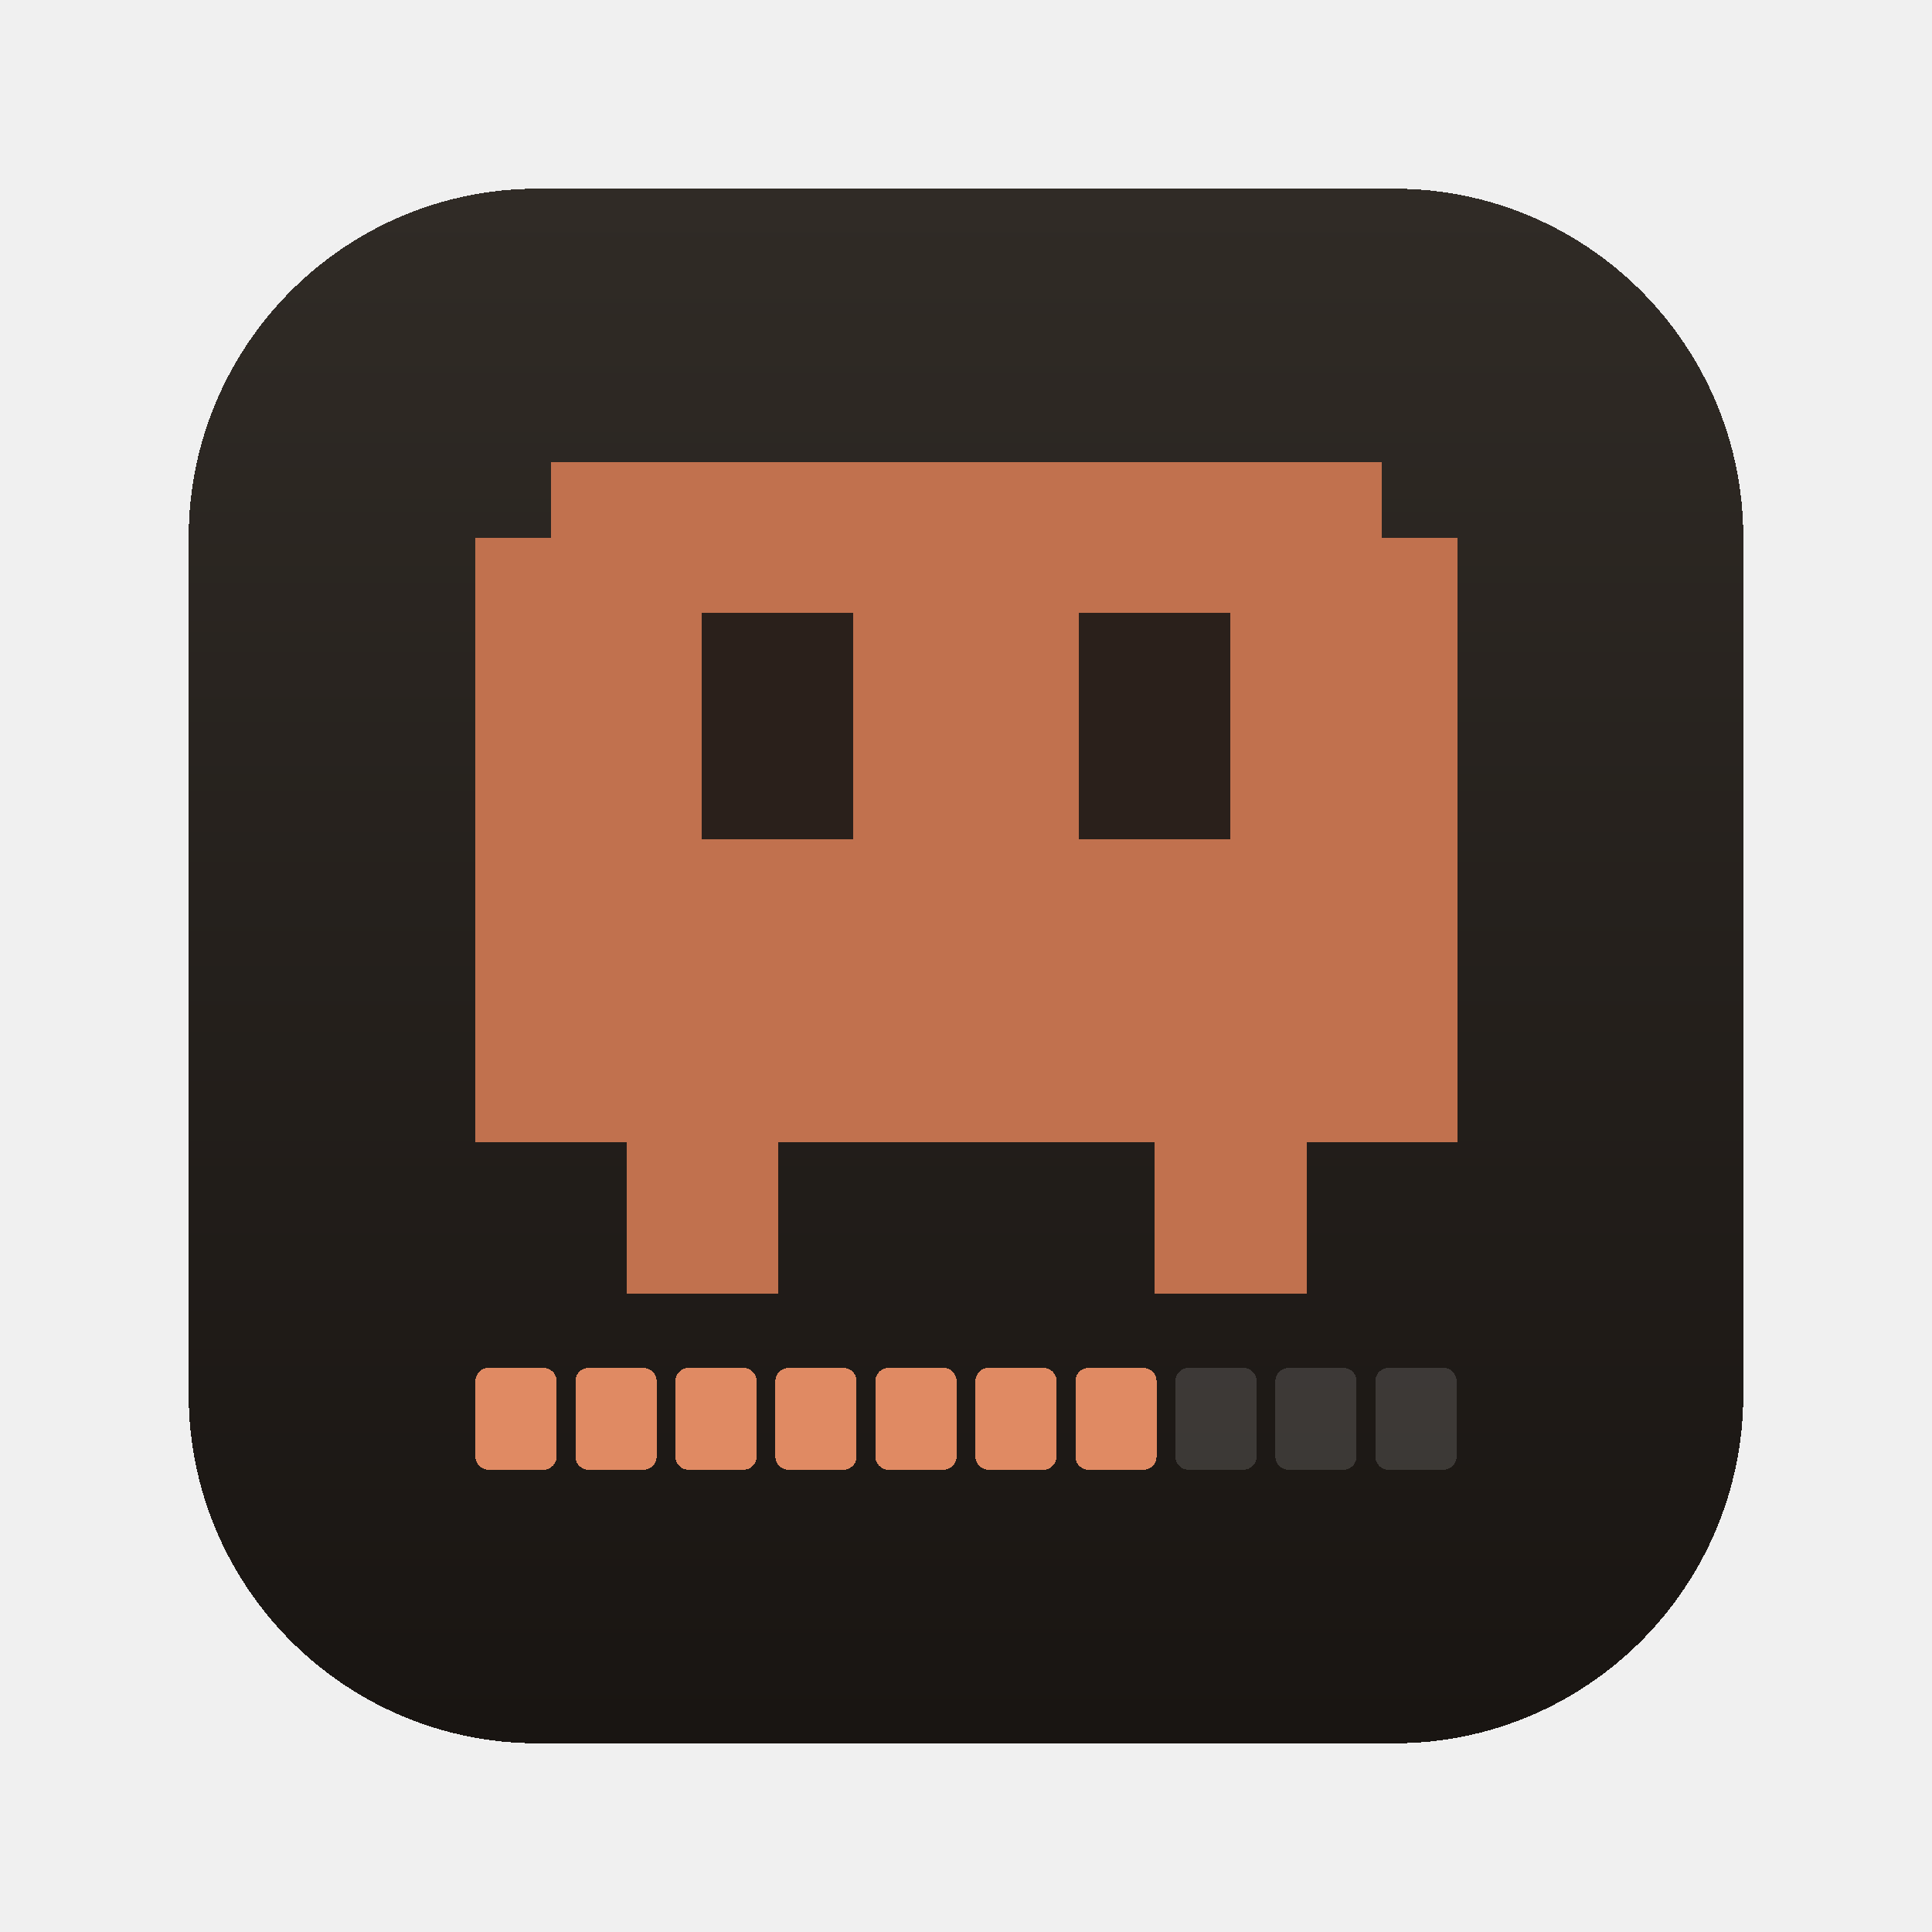
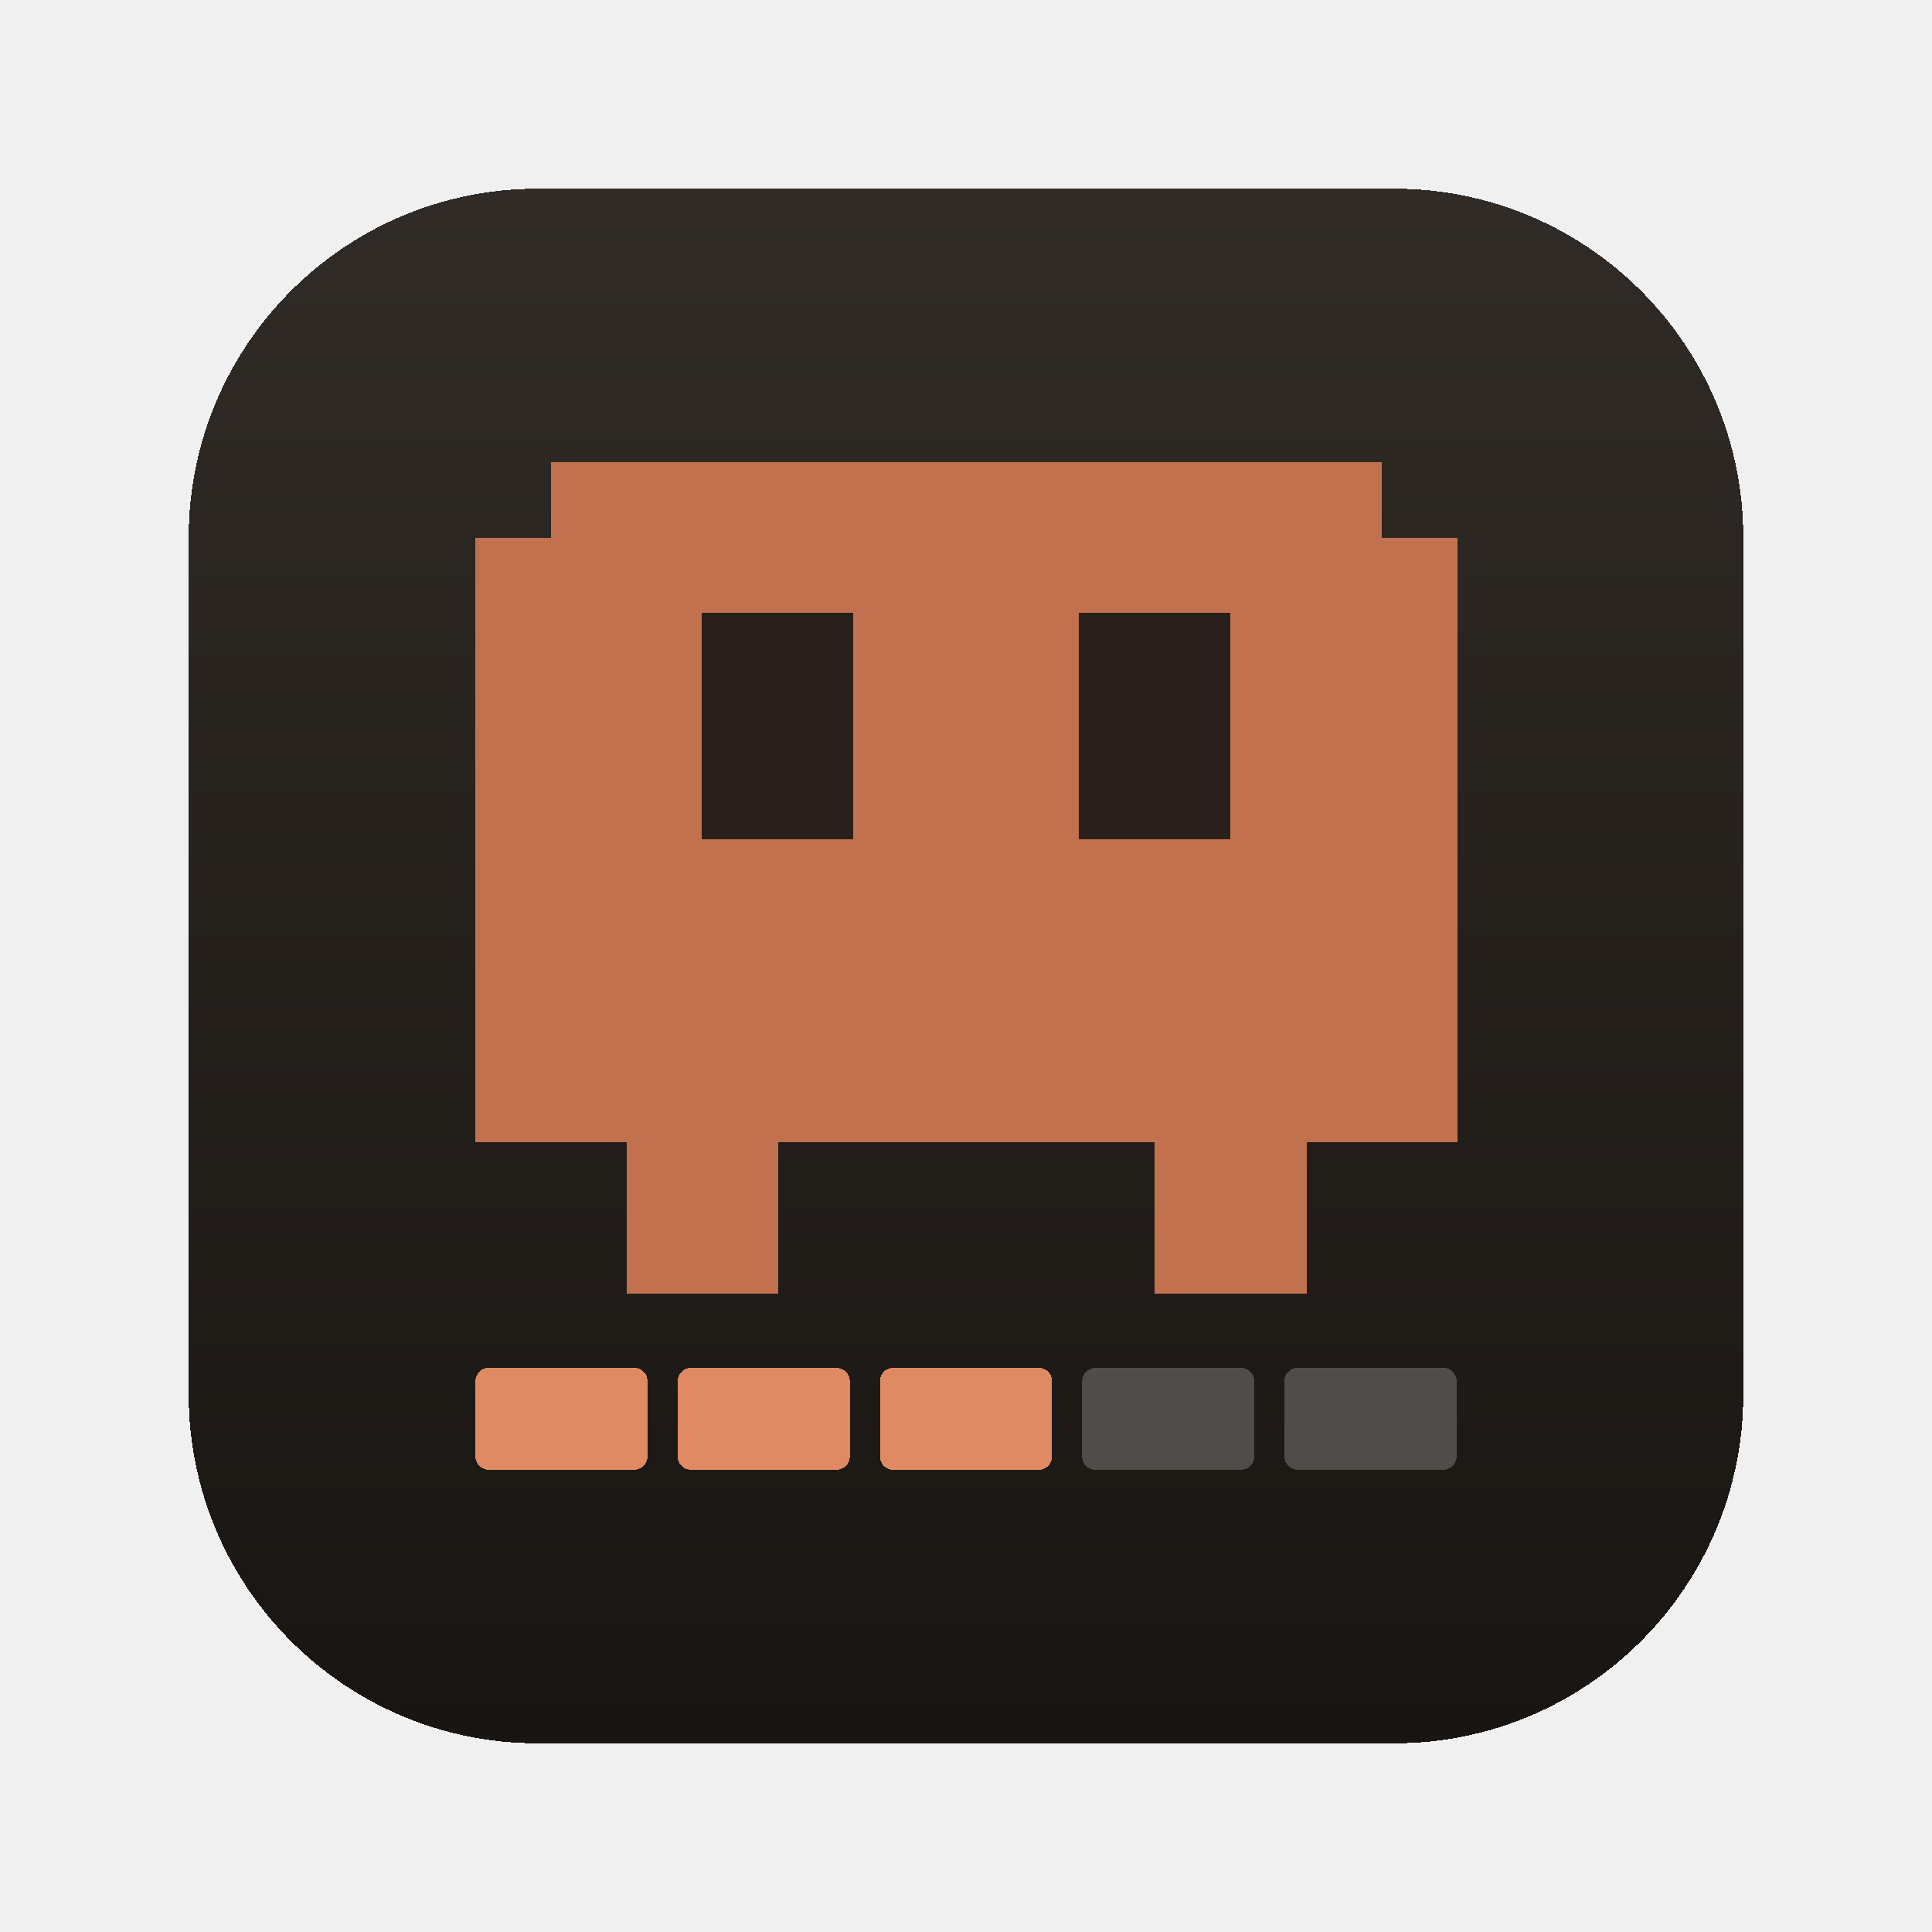
<svg xmlns="http://www.w3.org/2000/svg" width="1024" height="1024" viewBox="0 0 1024 1024" shape-rendering="crispEdges">
  <defs>
    <linearGradient id="bg" x1="0" y1="0" x2="0" y2="1">
      <stop offset="0" stop-color="#302B26" />
      <stop offset="1" stop-color="#191512" />
    </linearGradient>
  </defs>
  <rect x="100" y="100" width="824" height="824" rx="185" fill="url(#bg)" />
  <rect x="292.00" y="245.00" width="40.50" height="40.50" fill="#C1714E" />
  <rect x="332.00" y="245.00" width="40.50" height="40.50" fill="#C1714E" />
  <rect x="372.00" y="245.00" width="40.50" height="40.50" fill="#C1714E" />
  <rect x="412.00" y="245.00" width="40.50" height="40.50" fill="#C1714E" />
  <rect x="452.00" y="245.00" width="40.50" height="40.50" fill="#C1714E" />
  <rect x="492.00" y="245.00" width="40.50" height="40.50" fill="#C1714E" />
  <rect x="532.00" y="245.00" width="40.50" height="40.50" fill="#C1714E" />
  <rect x="572.00" y="245.00" width="40.50" height="40.50" fill="#C1714E" />
  <rect x="612.00" y="245.00" width="40.50" height="40.50" fill="#C1714E" />
  <rect x="652.00" y="245.00" width="40.50" height="40.50" fill="#C1714E" />
  <rect x="692.00" y="245.00" width="40.50" height="40.50" fill="#C1714E" />
  <rect x="252.00" y="285.00" width="40.50" height="40.50" fill="#C1714E" />
  <rect x="292.00" y="285.00" width="40.50" height="40.50" fill="#C1714E" />
  <rect x="332.00" y="285.00" width="40.50" height="40.50" fill="#C1714E" />
  <rect x="372.00" y="285.00" width="40.50" height="40.50" fill="#C1714E" />
  <rect x="412.00" y="285.00" width="40.50" height="40.50" fill="#C1714E" />
  <rect x="452.00" y="285.00" width="40.50" height="40.50" fill="#C1714E" />
  <rect x="492.00" y="285.00" width="40.50" height="40.50" fill="#C1714E" />
  <rect x="532.00" y="285.00" width="40.50" height="40.50" fill="#C1714E" />
  <rect x="572.00" y="285.00" width="40.50" height="40.50" fill="#C1714E" />
  <rect x="612.00" y="285.00" width="40.50" height="40.50" fill="#C1714E" />
  <rect x="652.00" y="285.00" width="40.50" height="40.50" fill="#C1714E" />
  <rect x="692.00" y="285.00" width="40.50" height="40.50" fill="#C1714E" />
  <rect x="732.00" y="285.00" width="40.50" height="40.50" fill="#C1714E" />
  <rect x="252.00" y="325.00" width="40.50" height="40.50" fill="#C1714E" />
  <rect x="292.00" y="325.00" width="40.50" height="40.50" fill="#C1714E" />
  <rect x="332.00" y="325.00" width="40.50" height="40.50" fill="#C1714E" />
  <rect x="372.00" y="325.00" width="40.50" height="40.50" fill="#2A201B" />
  <rect x="412.00" y="325.00" width="40.50" height="40.50" fill="#2A201B" />
  <rect x="452.00" y="325.00" width="40.50" height="40.50" fill="#C1714E" />
  <rect x="492.00" y="325.00" width="40.50" height="40.50" fill="#C1714E" />
  <rect x="532.00" y="325.00" width="40.50" height="40.50" fill="#C1714E" />
  <rect x="572.00" y="325.00" width="40.50" height="40.50" fill="#2A201B" />
  <rect x="612.00" y="325.00" width="40.50" height="40.50" fill="#2A201B" />
  <rect x="652.00" y="325.00" width="40.50" height="40.50" fill="#C1714E" />
  <rect x="692.00" y="325.00" width="40.50" height="40.50" fill="#C1714E" />
  <rect x="732.00" y="325.00" width="40.50" height="40.50" fill="#C1714E" />
  <rect x="252.00" y="365.00" width="40.50" height="40.50" fill="#C1714E" />
  <rect x="292.00" y="365.00" width="40.50" height="40.50" fill="#C1714E" />
  <rect x="332.00" y="365.00" width="40.50" height="40.50" fill="#C1714E" />
  <rect x="372.00" y="365.00" width="40.50" height="40.50" fill="#2A201B" />
  <rect x="412.00" y="365.00" width="40.50" height="40.50" fill="#2A201B" />
  <rect x="452.00" y="365.00" width="40.50" height="40.50" fill="#C1714E" />
  <rect x="492.00" y="365.00" width="40.50" height="40.50" fill="#C1714E" />
  <rect x="532.00" y="365.00" width="40.50" height="40.50" fill="#C1714E" />
  <rect x="572.00" y="365.00" width="40.50" height="40.50" fill="#2A201B" />
  <rect x="612.00" y="365.00" width="40.50" height="40.50" fill="#2A201B" />
  <rect x="652.00" y="365.00" width="40.50" height="40.50" fill="#C1714E" />
  <rect x="692.00" y="365.00" width="40.50" height="40.50" fill="#C1714E" />
  <rect x="732.00" y="365.00" width="40.50" height="40.50" fill="#C1714E" />
  <rect x="252.00" y="405.00" width="40.50" height="40.50" fill="#C1714E" />
  <rect x="292.00" y="405.00" width="40.50" height="40.50" fill="#C1714E" />
  <rect x="332.00" y="405.00" width="40.50" height="40.50" fill="#C1714E" />
  <rect x="372.00" y="405.00" width="40.50" height="40.50" fill="#2A201B" />
  <rect x="412.00" y="405.00" width="40.50" height="40.50" fill="#2A201B" />
  <rect x="452.00" y="405.00" width="40.50" height="40.50" fill="#C1714E" />
  <rect x="492.00" y="405.00" width="40.50" height="40.50" fill="#C1714E" />
  <rect x="532.00" y="405.00" width="40.50" height="40.50" fill="#C1714E" />
  <rect x="572.00" y="405.00" width="40.50" height="40.50" fill="#2A201B" />
  <rect x="612.00" y="405.00" width="40.50" height="40.50" fill="#2A201B" />
  <rect x="652.00" y="405.00" width="40.50" height="40.50" fill="#C1714E" />
  <rect x="692.00" y="405.00" width="40.50" height="40.50" fill="#C1714E" />
  <rect x="732.00" y="405.00" width="40.50" height="40.50" fill="#C1714E" />
  <rect x="252.00" y="445.00" width="40.50" height="40.50" fill="#C1714E" />
  <rect x="292.00" y="445.00" width="40.50" height="40.50" fill="#C1714E" />
  <rect x="332.00" y="445.00" width="40.50" height="40.50" fill="#C1714E" />
  <rect x="372.00" y="445.00" width="40.50" height="40.50" fill="#C1714E" />
  <rect x="412.00" y="445.00" width="40.50" height="40.50" fill="#C1714E" />
  <rect x="452.00" y="445.00" width="40.50" height="40.50" fill="#C1714E" />
  <rect x="492.00" y="445.00" width="40.50" height="40.50" fill="#C1714E" />
  <rect x="532.00" y="445.00" width="40.50" height="40.50" fill="#C1714E" />
  <rect x="572.00" y="445.00" width="40.50" height="40.50" fill="#C1714E" />
  <rect x="612.00" y="445.00" width="40.50" height="40.50" fill="#C1714E" />
  <rect x="652.00" y="445.00" width="40.50" height="40.50" fill="#C1714E" />
  <rect x="692.00" y="445.00" width="40.50" height="40.50" fill="#C1714E" />
  <rect x="732.00" y="445.00" width="40.50" height="40.50" fill="#C1714E" />
  <rect x="252.00" y="485.00" width="40.50" height="40.50" fill="#C1714E" />
  <rect x="292.00" y="485.00" width="40.50" height="40.50" fill="#C1714E" />
  <rect x="332.00" y="485.00" width="40.50" height="40.50" fill="#C1714E" />
  <rect x="372.00" y="485.00" width="40.50" height="40.50" fill="#C1714E" />
  <rect x="412.00" y="485.00" width="40.50" height="40.50" fill="#C1714E" />
  <rect x="452.00" y="485.00" width="40.50" height="40.50" fill="#C1714E" />
  <rect x="492.00" y="485.00" width="40.50" height="40.50" fill="#C1714E" />
  <rect x="532.00" y="485.00" width="40.50" height="40.50" fill="#C1714E" />
  <rect x="572.00" y="485.00" width="40.50" height="40.50" fill="#C1714E" />
  <rect x="612.00" y="485.00" width="40.50" height="40.50" fill="#C1714E" />
  <rect x="652.00" y="485.00" width="40.50" height="40.50" fill="#C1714E" />
  <rect x="692.00" y="485.00" width="40.50" height="40.50" fill="#C1714E" />
  <rect x="732.00" y="485.00" width="40.50" height="40.50" fill="#C1714E" />
  <rect x="252.00" y="525.00" width="40.50" height="40.50" fill="#C1714E" />
  <rect x="292.00" y="525.00" width="40.50" height="40.50" fill="#C1714E" />
  <rect x="332.00" y="525.00" width="40.50" height="40.50" fill="#C1714E" />
  <rect x="372.00" y="525.00" width="40.50" height="40.50" fill="#C1714E" />
  <rect x="412.00" y="525.00" width="40.50" height="40.50" fill="#C1714E" />
  <rect x="452.00" y="525.00" width="40.50" height="40.50" fill="#C1714E" />
  <rect x="492.00" y="525.00" width="40.50" height="40.50" fill="#C1714E" />
  <rect x="532.00" y="525.00" width="40.50" height="40.50" fill="#C1714E" />
  <rect x="572.00" y="525.00" width="40.50" height="40.50" fill="#C1714E" />
  <rect x="612.00" y="525.00" width="40.50" height="40.50" fill="#C1714E" />
  <rect x="652.00" y="525.00" width="40.50" height="40.50" fill="#C1714E" />
  <rect x="692.00" y="525.00" width="40.50" height="40.50" fill="#C1714E" />
  <rect x="732.00" y="525.00" width="40.50" height="40.50" fill="#C1714E" />
  <rect x="252.00" y="565.00" width="40.50" height="40.50" fill="#C1714E" />
  <rect x="292.00" y="565.00" width="40.50" height="40.50" fill="#C1714E" />
  <rect x="332.00" y="565.00" width="40.50" height="40.50" fill="#C1714E" />
  <rect x="372.00" y="565.00" width="40.50" height="40.50" fill="#C1714E" />
  <rect x="412.00" y="565.00" width="40.50" height="40.50" fill="#C1714E" />
  <rect x="452.00" y="565.00" width="40.50" height="40.50" fill="#C1714E" />
  <rect x="492.00" y="565.00" width="40.50" height="40.50" fill="#C1714E" />
  <rect x="532.00" y="565.00" width="40.50" height="40.50" fill="#C1714E" />
  <rect x="572.00" y="565.00" width="40.50" height="40.50" fill="#C1714E" />
  <rect x="612.00" y="565.00" width="40.50" height="40.50" fill="#C1714E" />
  <rect x="652.00" y="565.00" width="40.50" height="40.50" fill="#C1714E" />
  <rect x="692.00" y="565.00" width="40.50" height="40.50" fill="#C1714E" />
  <rect x="732.00" y="565.00" width="40.50" height="40.50" fill="#C1714E" />
  <rect x="332.00" y="605.00" width="40.50" height="40.50" fill="#C1714E" />
  <rect x="372.00" y="605.00" width="40.50" height="40.50" fill="#C1714E" />
  <rect x="612.00" y="605.00" width="40.50" height="40.50" fill="#C1714E" />
  <rect x="652.00" y="605.00" width="40.50" height="40.50" fill="#C1714E" />
  <rect x="332.00" y="645.00" width="40.50" height="40.50" fill="#C1714E" />
  <rect x="372.00" y="645.00" width="40.50" height="40.50" fill="#C1714E" />
  <rect x="612.00" y="645.00" width="40.50" height="40.50" fill="#C1714E" />
  <rect x="652.00" y="645.00" width="40.50" height="40.50" fill="#C1714E" />
-   <rect x="252.00" y="725.0" width="43.00" height="54" rx="7" fill="#E08A63" />
-   <rect x="305.00" y="725.0" width="43.00" height="54" rx="7" fill="#E08A63" />
-   <rect x="358.00" y="725.0" width="43.00" height="54" rx="7" fill="#E08A63" />
-   <rect x="411.00" y="725.0" width="43.00" height="54" rx="7" fill="#E08A63" />
-   <rect x="464.00" y="725.0" width="43.00" height="54" rx="7" fill="#E08A63" />
-   <rect x="517.00" y="725.0" width="43.00" height="54" rx="7" fill="#E08A63" />
-   <rect x="570.00" y="725.0" width="43.00" height="54" rx="7" fill="#E08A63" />
-   <rect x="623.00" y="725.0" width="43.00" height="54" rx="7" fill="#FFFFFF" fill-opacity="0.14" />
-   <rect x="676.00" y="725.0" width="43.00" height="54" rx="7" fill="#FFFFFF" fill-opacity="0.14" />
-   <rect x="729.00" y="725.0" width="43.00" height="54" rx="7" fill="#FFFFFF" fill-opacity="0.14" />
+   <rect x="252.00" y="725.0" width="91.20" height="54" rx="7" fill="#E08A63" />
+   <rect x="359.20" y="725.0" width="91.20" height="54" rx="7" fill="#E08A63" />
+   <rect x="466.40" y="725.0" width="91.20" height="54" rx="7" fill="#E08A63" />
+   <rect x="573.60" y="725.0" width="91.20" height="54" rx="7" fill="#FFFFFF" fill-opacity="0.22" />
+   <rect x="680.80" y="725.0" width="91.20" height="54" rx="7" fill="#FFFFFF" fill-opacity="0.22" />
</svg>
